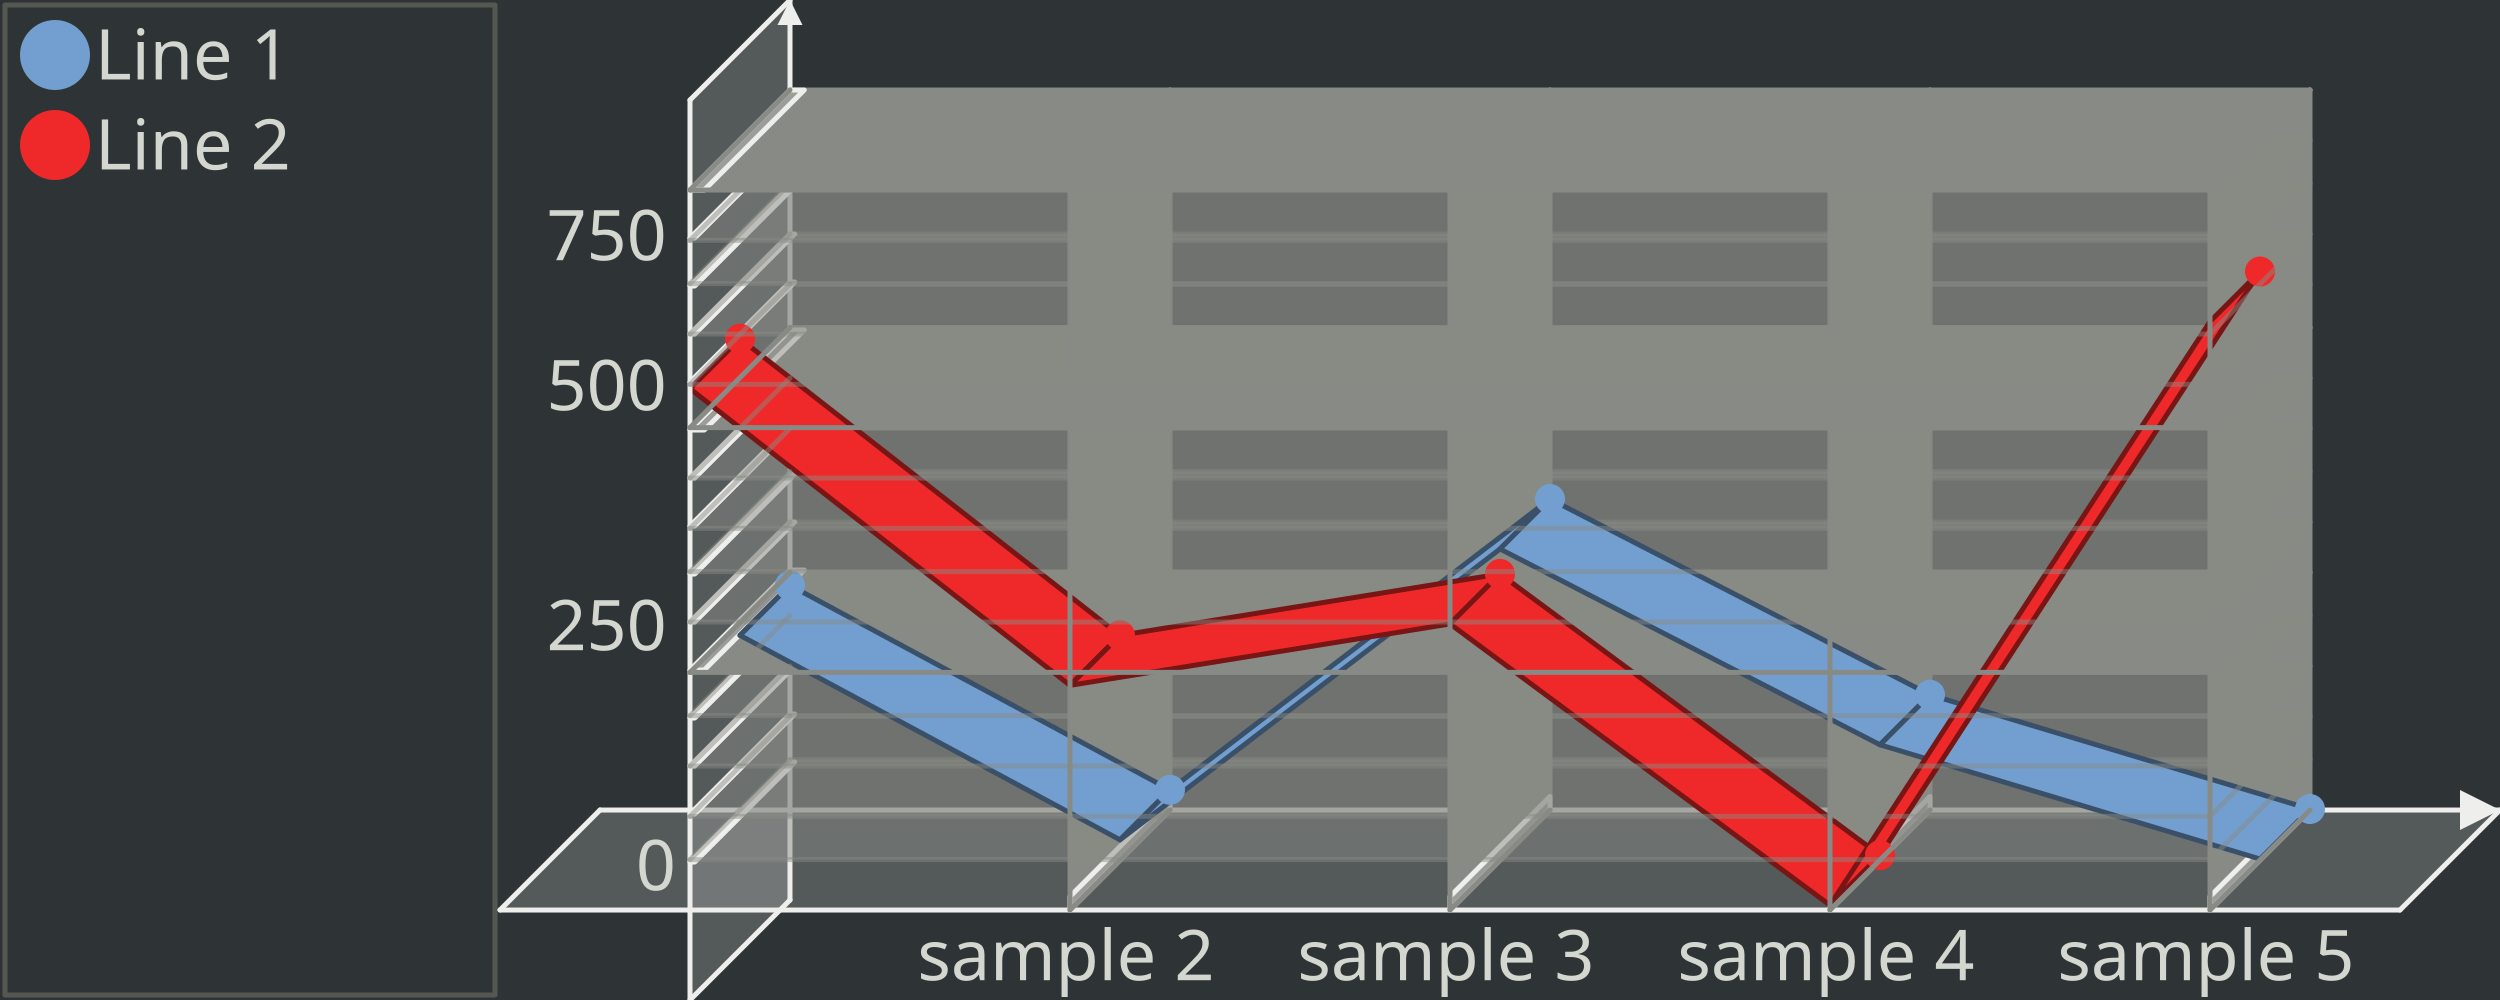
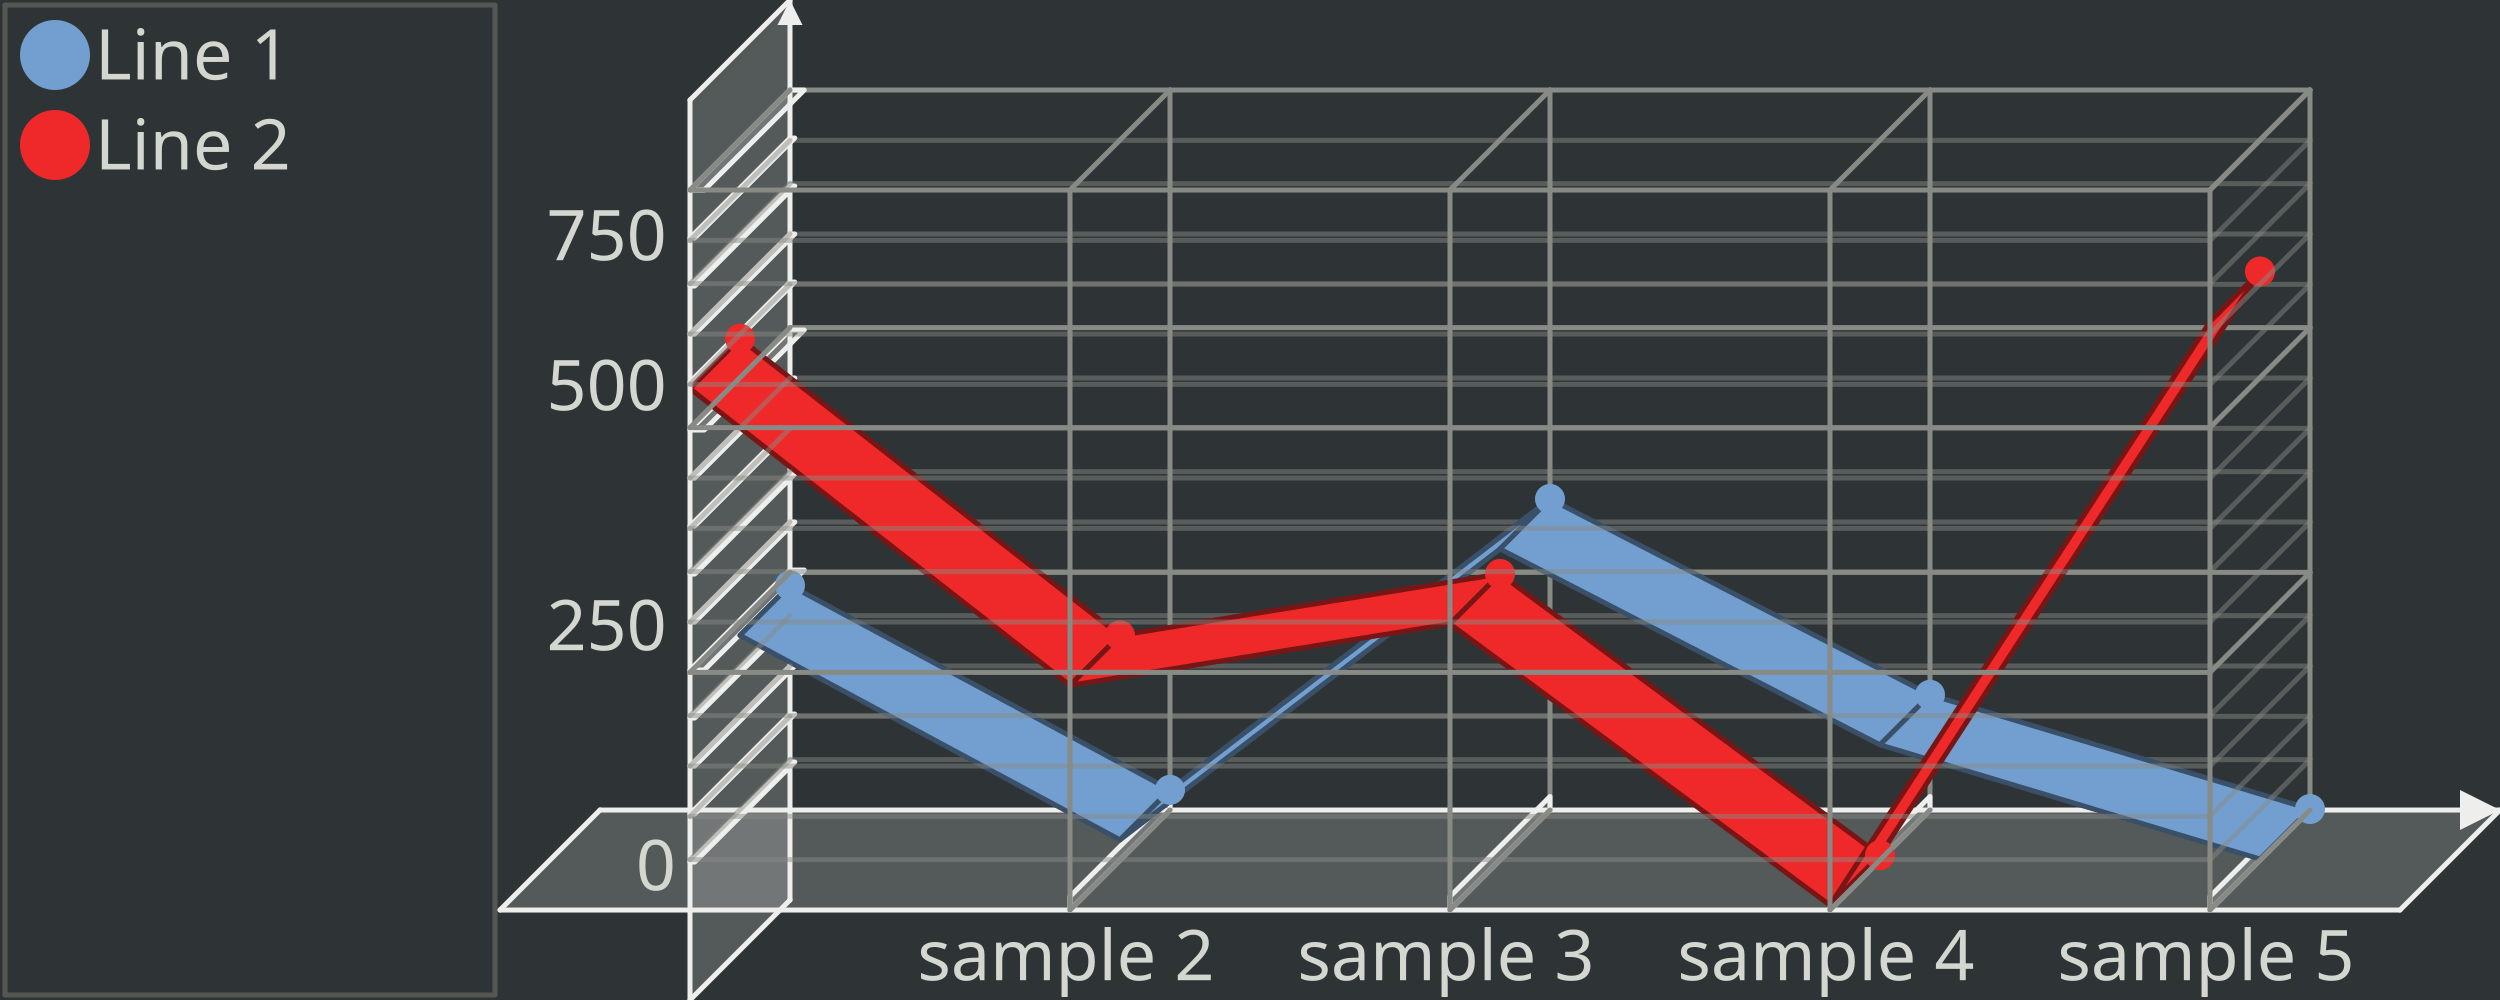
<svg xmlns="http://www.w3.org/2000/svg" width="500" height="200" version="1.0" id="ezcGraph">
  <defs />
  <g id="ezcGraphChart" color-rendering="optimizeQuality" shape-rendering="geometricPrecision" text-rendering="optimizeLegibility">
    <path d=" M 0,200 L 0,0 L 500,0 L 500,200 L 0,200 z " style="fill: #2e3436; fill-opacity: 1.00; stroke: none;" id="ezcGraphPolygon_1" />
    <path d=" M 1,199 L 1,1 L 99,1 L 99,199 L 1,199 z " style="fill: none; stroke: #555753; stroke-width: 1; stroke-opacity: 1.00; stroke-linecap: round; stroke-linejoin: round;" id="ezcGraphPolygon_2" />
    <path d=" M 2,198 L 2,2 L 98,2 L 98,198 L 2,198 z " style="fill: #000000; fill-opacity: 0.00; stroke: none;" id="ezcGraphPolygon_3" />
    <ellipse cx="11" cy="11" rx="7" ry="7" style="fill: #729fcf; fill-opacity: 1.00; stroke: none;" id="ezcGraphCircle_4" />
    <ellipse cx="11" cy="29" rx="7" ry="7" style="fill: #ef2929; fill-opacity: 1.00; stroke: none;" id="ezcGraphCircle_6" />
    <path d=" M 100,182 L 120,162 L 500,162 L 480,182 L 100,182 z " style="fill: #eeeeec; fill-opacity: 0.20; stroke: none;" id="ezcGraphPolygon_8" />
    <path d=" M 120,162 L 500,162" style="fill: none; stroke: #eeeeec; stroke-width: 1; stroke-opacity: 1.00; stroke-linecap: round; stroke-linejoin: round;" id="ezcGraphLine_9" />
    <path d=" M 492,166 L 500,162 L 492,158 L 492,166 z " style="fill: #eeeeec; fill-opacity: 1.00; stroke: none;" id="ezcGraphPolygon_10" />
    <path d=" M 138,200 L 158,180 L 158,0 L 138,20 L 138,200 z " style="fill: #eeeeec; fill-opacity: 0.20; stroke: none;" id="ezcGraphPolygon_11" />
    <path d=" M 158,180 L 158,0" style="fill: none; stroke: #eeeeec; stroke-width: 1; stroke-opacity: 1.00; stroke-linecap: round; stroke-linejoin: round;" id="ezcGraphLine_12" />
    <path d=" M 155.5,5 L 158,0 L 160.5,5 L 155.5,5 z " style="fill: #eeeeec; fill-opacity: 1.00; stroke: none;" id="ezcGraphPolygon_13" />
-     <path d=" M 234,18 L 214,38 L 214,182 L 234,162 L 234,18 z " style="fill: #888a85; fill-opacity: 1.00; stroke: none;" id="ezcGraphPolygon_14" />
+     <path d=" M 234,18 L 214,38 L 214,182 L 234,162 L 234,18 z " style="fill: #888a85; fill-opacity: 0.00; stroke: none;" id="ezcGraphPolygon_14" />
    <path d=" M 234,162 L 234,18" style="fill: none; stroke: #888a85; stroke-width: 1; stroke-opacity: 1.00; stroke-linecap: round; stroke-linejoin: round;" id="ezcGraphLine_15" />
    <path d=" M 214,179.3 L 234,159.3 L 234,162 L 214,182 L 214,179.3 z " style="fill: #eeeeec; fill-opacity: 0.20; stroke: none;" id="ezcGraphPolygon_16" />
    <path d=" M 214,179.3 L 234,159.3 L 234,162 L 214,182 L 214,179.3 z " style="fill: none; stroke: #eeeeec; stroke-width: 1; stroke-opacity: 1.00; stroke-linecap: round; stroke-linejoin: round;" id="ezcGraphPolygon_17" />
-     <path d=" M 310,18 L 290,38 L 290,182 L 310,162 L 310,18 z " style="fill: #888a85; fill-opacity: 1.00; stroke: none;" id="ezcGraphPolygon_19" />
+     <path d=" M 310,18 L 290,38 L 290,182 L 310,162 L 310,18 z " style="fill: #888a85; fill-opacity: 0.00; stroke: none;" id="ezcGraphPolygon_19" />
    <path d=" M 310,162 L 310,18" style="fill: none; stroke: #888a85; stroke-width: 1; stroke-opacity: 1.00; stroke-linecap: round; stroke-linejoin: round;" id="ezcGraphLine_20" />
    <path d=" M 290,179.3 L 310,159.3 L 310,162 L 290,182 L 290,179.3 z " style="fill: #eeeeec; fill-opacity: 0.20; stroke: none;" id="ezcGraphPolygon_21" />
    <path d=" M 290,179.3 L 310,159.3 L 310,162 L 290,182 L 290,179.3 z " style="fill: none; stroke: #eeeeec; stroke-width: 1; stroke-opacity: 1.00; stroke-linecap: round; stroke-linejoin: round;" id="ezcGraphPolygon_22" />
-     <path d=" M 386,18 L 366,38 L 366,182 L 386,162 L 386,18 z " style="fill: #888a85; fill-opacity: 1.00; stroke: none;" id="ezcGraphPolygon_24" />
+     <path d=" M 386,18 L 366,38 L 366,182 L 386,162 L 386,18 z " style="fill: #888a85; fill-opacity: 0.00; stroke: none;" id="ezcGraphPolygon_24" />
    <path d=" M 386,162 L 386,18" style="fill: none; stroke: #888a85; stroke-width: 1; stroke-opacity: 1.00; stroke-linecap: round; stroke-linejoin: round;" id="ezcGraphLine_25" />
    <path d=" M 366,179.3 L 386,159.3 L 386,162 L 366,182 L 366,179.3 z " style="fill: #eeeeec; fill-opacity: 0.20; stroke: none;" id="ezcGraphPolygon_26" />
    <path d=" M 366,179.3 L 386,159.3 L 386,162 L 366,182 L 366,179.3 z " style="fill: none; stroke: #eeeeec; stroke-width: 1; stroke-opacity: 1.00; stroke-linecap: round; stroke-linejoin: round;" id="ezcGraphPolygon_27" />
-     <path d=" M 462,18 L 442,38 L 442,182 L 462,162 L 462,18 z " style="fill: #888a85; fill-opacity: 1.00; stroke: none;" id="ezcGraphPolygon_29" />
+     <path d=" M 462,18 L 442,38 L 442,182 L 462,162 L 462,18 z " style="fill: #888a85; fill-opacity: 0.00; stroke: none;" id="ezcGraphPolygon_29" />
    <path d=" M 462,162 L 462,18" style="fill: none; stroke: #888a85; stroke-width: 1; stroke-opacity: 1.00; stroke-linecap: round; stroke-linejoin: round;" id="ezcGraphLine_30" />
    <path d=" M 442,179.3 L 462,159.3 L 462,162 L 442,182 L 442,179.3 z " style="fill: #eeeeec; fill-opacity: 0.20; stroke: none;" id="ezcGraphPolygon_31" />
    <path d=" M 442,179.3 L 462,159.3 L 462,162 L 442,182 L 442,179.3 z " style="fill: none; stroke: #eeeeec; stroke-width: 1; stroke-opacity: 1.00; stroke-linecap: round; stroke-linejoin: round;" id="ezcGraphPolygon_32" />
-     <path d=" M 158,151.92 L 138,171.92 L 442,171.92 L 462,151.92 L 158,151.92 z " style="fill: #888a85; fill-opacity: 0.47; stroke: none;" id="ezcGraphPolygon_35" />
+     <path d=" M 158,151.92 L 138,171.92 L 442,171.92 L 462,151.92 L 158,151.92 z " style="fill: #888a85; fill-opacity: 0.00; stroke: none;" id="ezcGraphPolygon_35" />
    <path d=" M 462,151.92 L 158,151.92" style="fill: none; stroke: #888a85; stroke-width: 1; stroke-opacity: 0.47; stroke-linecap: round; stroke-linejoin: round;" id="ezcGraphLine_36" />
    <path d=" M 138,172.4 L 158,152.4 L 158.95,152.4 L 138.95,172.4 L 138,172.4 z " style="fill: #eeeeec; fill-opacity: 0.20; stroke: none;" id="ezcGraphPolygon_37" />
    <path d=" M 138,172.4 L 158,152.4 L 158.95,152.4 L 138.95,172.4 L 138,172.4 z " style="fill: none; stroke: #eeeeec; stroke-width: 1; stroke-opacity: 1.00; stroke-linecap: round; stroke-linejoin: round;" id="ezcGraphPolygon_38" />
-     <path d=" M 158,143.28 L 138,163.28 L 442,163.28 L 462,143.28 L 158,143.28 z " style="fill: #888a85; fill-opacity: 0.47; stroke: none;" id="ezcGraphPolygon_39" />
+     <path d=" M 158,143.28 L 138,163.28 L 442,163.28 L 462,143.28 L 158,143.28 z " style="fill: #888a85; fill-opacity: 0.00; stroke: none;" id="ezcGraphPolygon_39" />
    <path d=" M 462,143.28 L 158,143.28" style="fill: none; stroke: #888a85; stroke-width: 1; stroke-opacity: 0.47; stroke-linecap: round; stroke-linejoin: round;" id="ezcGraphLine_40" />
    <path d=" M 138,162.8 L 158,142.8 L 158.95,142.8 L 138.95,162.8 L 138,162.8 z " style="fill: #eeeeec; fill-opacity: 0.20; stroke: none;" id="ezcGraphPolygon_41" />
    <path d=" M 138,162.8 L 158,142.8 L 158.95,142.8 L 138.95,162.8 L 138,162.8 z " style="fill: none; stroke: #eeeeec; stroke-width: 1; stroke-opacity: 1.00; stroke-linecap: round; stroke-linejoin: round;" id="ezcGraphPolygon_42" />
-     <path d=" M 158,133.2 L 138,153.2 L 442,153.2 L 462,133.2 L 158,133.2 z " style="fill: #888a85; fill-opacity: 0.47; stroke: none;" id="ezcGraphPolygon_43" />
+     <path d=" M 158,133.2 L 138,153.2 L 442,153.2 L 462,133.2 L 158,133.2 z " style="fill: #888a85; fill-opacity: 0.00; stroke: none;" id="ezcGraphPolygon_43" />
    <path d=" M 462,133.2 L 158,133.2" style="fill: none; stroke: #888a85; stroke-width: 1; stroke-opacity: 0.47; stroke-linecap: round; stroke-linejoin: round;" id="ezcGraphLine_44" />
    <path d=" M 138,153.2 L 158,133.2 L 158.95,133.2 L 138.95,153.2 L 138,153.2 z " style="fill: #eeeeec; fill-opacity: 0.20; stroke: none;" id="ezcGraphPolygon_45" />
    <path d=" M 138,153.2 L 158,133.2 L 158.95,133.2 L 138.95,153.2 L 138,153.2 z " style="fill: none; stroke: #eeeeec; stroke-width: 1; stroke-opacity: 1.00; stroke-linecap: round; stroke-linejoin: round;" id="ezcGraphPolygon_46" />
-     <path d=" M 158,123.12 L 138,143.12 L 442,143.12 L 462,123.12 L 158,123.12 z " style="fill: #888a85; fill-opacity: 0.47; stroke: none;" id="ezcGraphPolygon_47" />
+     <path d=" M 158,123.12 L 138,143.12 L 442,143.12 L 462,123.12 L 158,123.12 z " style="fill: #888a85; fill-opacity: 0.00; stroke: none;" id="ezcGraphPolygon_47" />
    <path d=" M 462,123.12 L 158,123.12" style="fill: none; stroke: #888a85; stroke-width: 1; stroke-opacity: 0.47; stroke-linecap: round; stroke-linejoin: round;" id="ezcGraphLine_48" />
    <path d=" M 138,143.6 L 158,123.6 L 158.95,123.6 L 138.95,143.6 L 138,143.6 z " style="fill: #eeeeec; fill-opacity: 0.20; stroke: none;" id="ezcGraphPolygon_49" />
    <path d=" M 138,143.6 L 158,123.6 L 158.95,123.6 L 138.95,143.6 L 138,143.6 z " style="fill: none; stroke: #eeeeec; stroke-width: 1; stroke-opacity: 1.00; stroke-linecap: round; stroke-linejoin: round;" id="ezcGraphPolygon_50" />
-     <path d=" M 158,114.48 L 138,134.48 L 442,134.48 L 462,114.48 L 158,114.48 z " style="fill: #888a85; fill-opacity: 1.00; stroke: none;" id="ezcGraphPolygon_51" />
+     <path d=" M 158,114.48 L 138,134.48 L 442,134.48 L 462,114.48 L 158,114.48 z " style="fill: #888a85; fill-opacity: 0.00; stroke: none;" id="ezcGraphPolygon_51" />
    <path d=" M 462,114.48 L 158,114.48" style="fill: none; stroke: #888a85; stroke-width: 1; stroke-opacity: 1.00; stroke-linecap: round; stroke-linejoin: round;" id="ezcGraphLine_52" />
    <path d=" M 138,134 L 158,114 L 160.85,114 L 140.85,134 L 138,134 z " style="fill: #eeeeec; fill-opacity: 0.20; stroke: none;" id="ezcGraphPolygon_53" />
    <path d=" M 138,134 L 158,114 L 160.85,114 L 140.85,134 L 138,134 z " style="fill: none; stroke: #eeeeec; stroke-width: 1; stroke-opacity: 1.00; stroke-linecap: round; stroke-linejoin: round;" id="ezcGraphPolygon_54" />
-     <path d=" M 158,104.4 L 138,124.4 L 442,124.4 L 462,104.4 L 158,104.4 z " style="fill: #888a85; fill-opacity: 0.47; stroke: none;" id="ezcGraphPolygon_56" />
+     <path d=" M 158,104.4 L 138,124.4 L 442,124.4 L 462,104.4 L 158,104.4 z " style="fill: #888a85; fill-opacity: 0.00; stroke: none;" id="ezcGraphPolygon_56" />
    <path d=" M 462,104.4 L 158,104.4" style="fill: none; stroke: #888a85; stroke-width: 1; stroke-opacity: 0.47; stroke-linecap: round; stroke-linejoin: round;" id="ezcGraphLine_57" />
    <path d=" M 138,124.4 L 158,104.4 L 158.95,104.4 L 138.95,124.4 L 138,124.4 z " style="fill: #eeeeec; fill-opacity: 0.20; stroke: none;" id="ezcGraphPolygon_58" />
    <path d=" M 138,124.4 L 158,104.4 L 158.95,104.4 L 138.95,124.4 L 138,124.4 z " style="fill: none; stroke: #eeeeec; stroke-width: 1; stroke-opacity: 1.00; stroke-linecap: round; stroke-linejoin: round;" id="ezcGraphPolygon_59" />
-     <path d=" M 158,94.32 L 138,114.32 L 442,114.32 L 462,94.32 L 158,94.32 z " style="fill: #888a85; fill-opacity: 0.47; stroke: none;" id="ezcGraphPolygon_60" />
+     <path d=" M 158,94.32 L 138,114.32 L 442,114.32 L 462,94.32 L 158,94.32 z " style="fill: #888a85; fill-opacity: 0.00; stroke: none;" id="ezcGraphPolygon_60" />
    <path d=" M 462,94.32 L 158,94.32" style="fill: none; stroke: #888a85; stroke-width: 1; stroke-opacity: 0.47; stroke-linecap: round; stroke-linejoin: round;" id="ezcGraphLine_61" />
    <path d=" M 138,114.8 L 158,94.8 L 158.95,94.8 L 138.95,114.8 L 138,114.8 z " style="fill: #eeeeec; fill-opacity: 0.20; stroke: none;" id="ezcGraphPolygon_62" />
    <path d=" M 138,114.8 L 158,94.8 L 158.95,94.8 L 138.95,114.8 L 138,114.8 z " style="fill: none; stroke: #eeeeec; stroke-width: 1; stroke-opacity: 1.00; stroke-linecap: round; stroke-linejoin: round;" id="ezcGraphPolygon_63" />
-     <path d=" M 158,85.68 L 138,105.68 L 442,105.68 L 462,85.68 L 158,85.68 z " style="fill: #888a85; fill-opacity: 0.47; stroke: none;" id="ezcGraphPolygon_64" />
+     <path d=" M 158,85.68 L 138,105.68 L 442,105.68 L 462,85.68 L 158,85.68 z " style="fill: #888a85; fill-opacity: 0.00; stroke: none;" id="ezcGraphPolygon_64" />
    <path d=" M 462,85.68 L 158,85.68" style="fill: none; stroke: #888a85; stroke-width: 1; stroke-opacity: 0.47; stroke-linecap: round; stroke-linejoin: round;" id="ezcGraphLine_65" />
    <path d=" M 138,105.2 L 158,85.2 L 158.95,85.2 L 138.95,105.2 L 138,105.2 z " style="fill: #eeeeec; fill-opacity: 0.20; stroke: none;" id="ezcGraphPolygon_66" />
    <path d=" M 138,105.2 L 158,85.2 L 158.95,85.2 L 138.95,105.2 L 138,105.2 z " style="fill: none; stroke: #eeeeec; stroke-width: 1; stroke-opacity: 1.00; stroke-linecap: round; stroke-linejoin: round;" id="ezcGraphPolygon_67" />
-     <path d=" M 158,75.6 L 138,95.6 L 442,95.6 L 462,75.6 L 158,75.6 z " style="fill: #888a85; fill-opacity: 0.47; stroke: none;" id="ezcGraphPolygon_68" />
+     <path d=" M 158,75.6 L 138,95.6 L 442,95.6 L 462,75.6 L 158,75.6 z " style="fill: #888a85; fill-opacity: 0.00; stroke: none;" id="ezcGraphPolygon_68" />
    <path d=" M 462,75.6 L 158,75.6" style="fill: none; stroke: #888a85; stroke-width: 1; stroke-opacity: 0.47; stroke-linecap: round; stroke-linejoin: round;" id="ezcGraphLine_69" />
    <path d=" M 138,95.6 L 158,75.6 L 158.95,75.6 L 138.95,95.6 L 138,95.6 z " style="fill: #eeeeec; fill-opacity: 0.20; stroke: none;" id="ezcGraphPolygon_70" />
    <path d=" M 138,95.6 L 158,75.6 L 158.95,75.6 L 138.95,95.6 L 138,95.6 z " style="fill: none; stroke: #eeeeec; stroke-width: 1; stroke-opacity: 1.00; stroke-linecap: round; stroke-linejoin: round;" id="ezcGraphPolygon_71" />
-     <path d=" M 158,65.52 L 138,85.52 L 442,85.52 L 462,65.52 L 158,65.52 z " style="fill: #888a85; fill-opacity: 1.00; stroke: none;" id="ezcGraphPolygon_72" />
+     <path d=" M 158,65.52 L 138,85.52 L 442,85.52 L 462,65.52 L 158,65.52 z " style="fill: #888a85; fill-opacity: 0.00; stroke: none;" id="ezcGraphPolygon_72" />
    <path d=" M 462,65.52 L 158,65.52" style="fill: none; stroke: #888a85; stroke-width: 1; stroke-opacity: 1.00; stroke-linecap: round; stroke-linejoin: round;" id="ezcGraphLine_73" />
    <path d=" M 138,86 L 158,66 L 160.85,66 L 140.85,86 L 138,86 z " style="fill: #eeeeec; fill-opacity: 0.20; stroke: none;" id="ezcGraphPolygon_74" />
    <path d=" M 138,86 L 158,66 L 160.85,66 L 140.85,86 L 138,86 z " style="fill: none; stroke: #eeeeec; stroke-width: 1; stroke-opacity: 1.00; stroke-linecap: round; stroke-linejoin: round;" id="ezcGraphPolygon_75" />
-     <path d=" M 158,56.88 L 138,76.88 L 442,76.88 L 462,56.88 L 158,56.88 z " style="fill: #888a85; fill-opacity: 0.47; stroke: none;" id="ezcGraphPolygon_77" />
+     <path d=" M 158,56.88 L 138,76.88 L 442,76.88 L 462,56.88 L 158,56.88 z " style="fill: #888a85; fill-opacity: 0.00; stroke: none;" id="ezcGraphPolygon_77" />
    <path d=" M 462,56.88 L 158,56.88" style="fill: none; stroke: #888a85; stroke-width: 1; stroke-opacity: 0.47; stroke-linecap: round; stroke-linejoin: round;" id="ezcGraphLine_78" />
    <path d=" M 138,76.4 L 158,56.4 L 158.95,56.4 L 138.95,76.4 L 138,76.4 z " style="fill: #eeeeec; fill-opacity: 0.20; stroke: none;" id="ezcGraphPolygon_79" />
    <path d=" M 138,76.4 L 158,56.4 L 158.95,56.4 L 138.95,76.4 L 138,76.4 z " style="fill: none; stroke: #eeeeec; stroke-width: 1; stroke-opacity: 1.00; stroke-linecap: round; stroke-linejoin: round;" id="ezcGraphPolygon_80" />
-     <path d=" M 158,46.8 L 138,66.8 L 442,66.8 L 462,46.8 L 158,46.8 z " style="fill: #888a85; fill-opacity: 0.47; stroke: none;" id="ezcGraphPolygon_81" />
+     <path d=" M 158,46.8 L 138,66.8 L 442,66.8 L 462,46.8 L 158,46.8 z " style="fill: #888a85; fill-opacity: 0.00; stroke: none;" id="ezcGraphPolygon_81" />
    <path d=" M 462,46.8 L 158,46.8" style="fill: none; stroke: #888a85; stroke-width: 1; stroke-opacity: 0.47; stroke-linecap: round; stroke-linejoin: round;" id="ezcGraphLine_82" />
    <path d=" M 138,66.8 L 158,46.8 L 158.95,46.8 L 138.95,66.8 L 138,66.8 z " style="fill: #eeeeec; fill-opacity: 0.20; stroke: none;" id="ezcGraphPolygon_83" />
    <path d=" M 138,66.8 L 158,46.8 L 158.95,46.8 L 138.95,66.8 L 138,66.8 z " style="fill: none; stroke: #eeeeec; stroke-width: 1; stroke-opacity: 1.00; stroke-linecap: round; stroke-linejoin: round;" id="ezcGraphPolygon_84" />
-     <path d=" M 158,36.72 L 138,56.72 L 442,56.72 L 462,36.72 L 158,36.72 z " style="fill: #888a85; fill-opacity: 0.47; stroke: none;" id="ezcGraphPolygon_85" />
+     <path d=" M 158,36.72 L 138,56.72 L 442,56.72 L 462,36.72 L 158,36.72 z " style="fill: #888a85; fill-opacity: 0.00; stroke: none;" id="ezcGraphPolygon_85" />
    <path d=" M 462,36.72 L 158,36.72" style="fill: none; stroke: #888a85; stroke-width: 1; stroke-opacity: 0.47; stroke-linecap: round; stroke-linejoin: round;" id="ezcGraphLine_86" />
    <path d=" M 138,57.2 L 158,37.2 L 158.95,37.2 L 138.95,57.2 L 138,57.2 z " style="fill: #eeeeec; fill-opacity: 0.20; stroke: none;" id="ezcGraphPolygon_87" />
    <path d=" M 138,57.2 L 158,37.2 L 158.95,37.2 L 138.95,57.2 L 138,57.2 z " style="fill: none; stroke: #eeeeec; stroke-width: 1; stroke-opacity: 1.00; stroke-linecap: round; stroke-linejoin: round;" id="ezcGraphPolygon_88" />
-     <path d=" M 158,28.08 L 138,48.08 L 442,48.08 L 462,28.08 L 158,28.08 z " style="fill: #888a85; fill-opacity: 0.47; stroke: none;" id="ezcGraphPolygon_89" />
+     <path d=" M 158,28.08 L 138,48.08 L 442,48.08 L 462,28.08 L 158,28.08 z " style="fill: #888a85; fill-opacity: 0.00; stroke: none;" id="ezcGraphPolygon_89" />
    <path d=" M 462,28.08 L 158,28.08" style="fill: none; stroke: #888a85; stroke-width: 1; stroke-opacity: 0.47; stroke-linecap: round; stroke-linejoin: round;" id="ezcGraphLine_90" />
    <path d=" M 138,47.6 L 158,27.6 L 158.95,27.6 L 138.95,47.6 L 138,47.6 z " style="fill: #eeeeec; fill-opacity: 0.20; stroke: none;" id="ezcGraphPolygon_91" />
    <path d=" M 138,47.6 L 158,27.6 L 158.95,27.6 L 138.95,47.6 L 138,47.6 z " style="fill: none; stroke: #eeeeec; stroke-width: 1; stroke-opacity: 1.00; stroke-linecap: round; stroke-linejoin: round;" id="ezcGraphPolygon_92" />
-     <path d=" M 158,18 L 138,38 L 442,38 L 462,18 L 158,18 z " style="fill: #888a85; fill-opacity: 1.00; stroke: none;" id="ezcGraphPolygon_93" />
+     <path d=" M 158,18 L 138,38 L 442,38 L 462,18 L 158,18 z " style="fill: #888a85; fill-opacity: 0.00; stroke: none;" id="ezcGraphPolygon_93" />
    <path d=" M 462,18 L 158,18" style="fill: none; stroke: #888a85; stroke-width: 1; stroke-opacity: 1.00; stroke-linecap: round; stroke-linejoin: round;" id="ezcGraphLine_94" />
    <path d=" M 138,38 L 158,18 L 160.85,18 L 140.85,38 L 138,38 z " style="fill: #eeeeec; fill-opacity: 0.20; stroke: none;" id="ezcGraphPolygon_95" />
    <path d=" M 138,38 L 158,18 L 160.85,18 L 140.85,38 L 138,38 z " style="fill: none; stroke: #eeeeec; stroke-width: 1; stroke-opacity: 1.00; stroke-linecap: round; stroke-linejoin: round;" id="ezcGraphPolygon_96" />
    <path d=" M 158,117.072 L 148,127.072 L 148,127.072 L 158,117.072 L 158,117.072 z " style="fill: #729fcf; fill-opacity: 1.00; stroke: none;" id="ezcGraphPolygon_98" />
    <path d=" M 158,117.072 L 148,127.072 L 148,127.072 L 158,117.072 L 158,117.072 z " style="fill: none; stroke: #395068; stroke-width: 1; stroke-opacity: 1.00; stroke-linecap: round; stroke-linejoin: round;" id="ezcGraphPolygon_99" />
    <path d=" M 158,117.072 L 148,127.072 L 224,167.968 L 234,157.968 L 158,117.072 z " style="fill: #729fcf; fill-opacity: 1.00; stroke: none;" id="ezcGraphPolygon_100" />
    <path d=" M 158,117.072 L 148,127.072 L 224,167.968 L 234,157.968 L 158,117.072 z " style="fill: none; stroke: #395068; stroke-width: 1; stroke-opacity: 1.00; stroke-linecap: round; stroke-linejoin: round;" id="ezcGraphPolygon_101" />
    <path d=" M 234,157.968 L 224,167.968 L 300,109.792 L 310,99.792 L 234,157.968 z " style="fill: #729fcf; fill-opacity: 1.00; stroke: none;" id="ezcGraphPolygon_102" />
    <path d=" M 234,157.968 L 224,167.968 L 300,109.792 L 310,99.792 L 234,157.968 z " style="fill: none; stroke: #395068; stroke-width: 1; stroke-opacity: 1.00; stroke-linecap: round; stroke-linejoin: round;" id="ezcGraphPolygon_103" />
    <path d=" M 310,99.792 L 300,109.792 L 376,148.96 L 386,138.96 L 310,99.792 z " style="fill: #729fcf; fill-opacity: 1.00; stroke: none;" id="ezcGraphPolygon_104" />
    <path d=" M 310,99.792 L 300,109.792 L 376,148.96 L 386,138.96 L 310,99.792 z " style="fill: none; stroke: #395068; stroke-width: 1; stroke-opacity: 1.00; stroke-linecap: round; stroke-linejoin: round;" id="ezcGraphPolygon_105" />
    <path d=" M 386,138.96 L 376,148.96 L 452,171.808 L 462,161.808 L 386,138.96 z " style="fill: #729fcf; fill-opacity: 1.00; stroke: none;" id="ezcGraphPolygon_106" />
    <path d=" M 386,138.96 L 376,148.96 L 452,171.808 L 462,161.808 L 386,138.96 z " style="fill: none; stroke: #395068; stroke-width: 1; stroke-opacity: 1.00; stroke-linecap: round; stroke-linejoin: round;" id="ezcGraphPolygon_107" />
    <path d=" M 148,67.744 L 138,77.744 L 138,77.744 L 148,67.744 L 148,67.744 z " style="fill: #ef2929; fill-opacity: 1.00; stroke: none;" id="ezcGraphPolygon_108" />
    <path d=" M 148,67.744 L 138,77.744 L 138,77.744 L 148,67.744 L 148,67.744 z " style="fill: none; stroke: #781515; stroke-width: 1; stroke-opacity: 1.00; stroke-linecap: round; stroke-linejoin: round;" id="ezcGraphPolygon_109" />
    <path d=" M 148,67.744 L 138,77.744 L 214,137.072 L 224,127.072 L 148,67.744 z " style="fill: #ef2929; fill-opacity: 1.00; stroke: none;" id="ezcGraphPolygon_110" />
    <path d=" M 148,67.744 L 138,77.744 L 214,137.072 L 224,127.072 L 148,67.744 z " style="fill: none; stroke: #781515; stroke-width: 1; stroke-opacity: 1.00; stroke-linecap: round; stroke-linejoin: round;" id="ezcGraphPolygon_111" />
    <path d=" M 224,127.072 L 214,137.072 L 290,124.784 L 300,114.784 L 224,127.072 z " style="fill: #ef2929; fill-opacity: 1.00; stroke: none;" id="ezcGraphPolygon_112" />
    <path d=" M 224,127.072 L 214,137.072 L 290,124.784 L 300,114.784 L 224,127.072 z " style="fill: none; stroke: #781515; stroke-width: 1; stroke-opacity: 1.00; stroke-linecap: round; stroke-linejoin: round;" id="ezcGraphPolygon_113" />
    <path d=" M 300,114.784 L 290,124.784 L 366,181.04 L 376,171.04 L 300,114.784 z " style="fill: #ef2929; fill-opacity: 1.00; stroke: none;" id="ezcGraphPolygon_114" />
    <path d=" M 300,114.784 L 290,124.784 L 366,181.04 L 376,171.04 L 300,114.784 z " style="fill: none; stroke: #781515; stroke-width: 1; stroke-opacity: 1.00; stroke-linecap: round; stroke-linejoin: round;" id="ezcGraphPolygon_115" />
    <path d=" M 376,171.04 L 366,181.04 L 442,64.304 L 452,54.304 L 376,171.04 z " style="fill: #ef2929; fill-opacity: 1.00; stroke: none;" id="ezcGraphPolygon_116" />
    <path d=" M 376,171.04 L 366,181.04 L 442,64.304 L 452,54.304 L 376,171.04 z " style="fill: none; stroke: #781515; stroke-width: 1; stroke-opacity: 1.00; stroke-linecap: round; stroke-linejoin: round;" id="ezcGraphPolygon_117" />
    <ellipse cx="158" cy="117.072" rx="3" ry="3" style="fill: #729fcf; fill-opacity: 1.00; stroke: none;" id="ezcGraphCircle_118" />
    <ellipse cx="234" cy="157.968" rx="3" ry="3" style="fill: #729fcf; fill-opacity: 1.00; stroke: none;" id="ezcGraphCircle_119" />
    <ellipse cx="310" cy="99.792" rx="3" ry="3" style="fill: #729fcf; fill-opacity: 1.00; stroke: none;" id="ezcGraphCircle_120" />
    <ellipse cx="386" cy="138.96" rx="3" ry="3" style="fill: #729fcf; fill-opacity: 1.00; stroke: none;" id="ezcGraphCircle_121" />
    <ellipse cx="462" cy="161.808" rx="3" ry="3" style="fill: #729fcf; fill-opacity: 1.00; stroke: none;" id="ezcGraphCircle_122" />
    <ellipse cx="148" cy="67.744" rx="3" ry="3" style="fill: #ef2929; fill-opacity: 1.00; stroke: none;" id="ezcGraphCircle_123" />
    <ellipse cx="224" cy="127.072" rx="3" ry="3" style="fill: #ef2929; fill-opacity: 1.00; stroke: none;" id="ezcGraphCircle_124" />
    <ellipse cx="300" cy="114.784" rx="3" ry="3" style="fill: #ef2929; fill-opacity: 1.00; stroke: none;" id="ezcGraphCircle_125" />
    <ellipse cx="376" cy="171.04" rx="3" ry="3" style="fill: #ef2929; fill-opacity: 1.00; stroke: none;" id="ezcGraphCircle_126" />
    <ellipse cx="452" cy="54.304" rx="3" ry="3" style="fill: #ef2929; fill-opacity: 1.00; stroke: none;" id="ezcGraphCircle_127" />
    <path d=" M 500,162 L 480,182" style="fill: none; stroke: #eeeeec; stroke-width: 1; stroke-opacity: 1.00; stroke-linecap: round; stroke-linejoin: round;" id="ezcGraphLine_128" />
    <path d=" M 480,182 L 100,182" style="fill: none; stroke: #eeeeec; stroke-width: 1; stroke-opacity: 1.00; stroke-linecap: round; stroke-linejoin: round;" id="ezcGraphLine_129" />
    <path d=" M 100,182 L 120,162" style="fill: none; stroke: #eeeeec; stroke-width: 1; stroke-opacity: 1.00; stroke-linecap: round; stroke-linejoin: round;" id="ezcGraphLine_130" />
    <path d=" M 158,0 L 138,20" style="fill: none; stroke: #eeeeec; stroke-width: 1; stroke-opacity: 1.00; stroke-linecap: round; stroke-linejoin: round;" id="ezcGraphLine_131" />
    <path d=" M 138,20 L 138,200" style="fill: none; stroke: #eeeeec; stroke-width: 1; stroke-opacity: 1.00; stroke-linecap: round; stroke-linejoin: round;" id="ezcGraphLine_132" />
    <path d=" M 138,200 L 158,180" style="fill: none; stroke: #eeeeec; stroke-width: 1; stroke-opacity: 1.00; stroke-linecap: round; stroke-linejoin: round;" id="ezcGraphLine_133" />
    <path d=" M 214,38 L 214,182" style="fill: none; stroke: #888a85; stroke-width: 1; stroke-opacity: 1.00; stroke-linecap: round; stroke-linejoin: round;" id="ezcGraphLine_134" />
    <path d=" M 214,182 L 234,162" style="fill: none; stroke: #888a85; stroke-width: 1; stroke-opacity: 1.00; stroke-linecap: round; stroke-linejoin: round;" id="ezcGraphLine_135" />
    <path d=" M 234,18 L 214,38" style="fill: none; stroke: #888a85; stroke-width: 1; stroke-opacity: 1.00; stroke-linecap: round; stroke-linejoin: round;" id="ezcGraphLine_136" />
    <path d=" M 290,38 L 290,182" style="fill: none; stroke: #888a85; stroke-width: 1; stroke-opacity: 1.00; stroke-linecap: round; stroke-linejoin: round;" id="ezcGraphLine_137" />
    <path d=" M 290,182 L 310,162" style="fill: none; stroke: #888a85; stroke-width: 1; stroke-opacity: 1.00; stroke-linecap: round; stroke-linejoin: round;" id="ezcGraphLine_138" />
    <path d=" M 310,18 L 290,38" style="fill: none; stroke: #888a85; stroke-width: 1; stroke-opacity: 1.00; stroke-linecap: round; stroke-linejoin: round;" id="ezcGraphLine_139" />
    <path d=" M 366,38 L 366,182" style="fill: none; stroke: #888a85; stroke-width: 1; stroke-opacity: 1.00; stroke-linecap: round; stroke-linejoin: round;" id="ezcGraphLine_140" />
    <path d=" M 366,182 L 386,162" style="fill: none; stroke: #888a85; stroke-width: 1; stroke-opacity: 1.00; stroke-linecap: round; stroke-linejoin: round;" id="ezcGraphLine_141" />
    <path d=" M 386,18 L 366,38" style="fill: none; stroke: #888a85; stroke-width: 1; stroke-opacity: 1.00; stroke-linecap: round; stroke-linejoin: round;" id="ezcGraphLine_142" />
    <path d=" M 442,38 L 442,182" style="fill: none; stroke: #888a85; stroke-width: 1; stroke-opacity: 1.00; stroke-linecap: round; stroke-linejoin: round;" id="ezcGraphLine_143" />
    <path d=" M 442,182 L 462,162" style="fill: none; stroke: #888a85; stroke-width: 1; stroke-opacity: 1.00; stroke-linecap: round; stroke-linejoin: round;" id="ezcGraphLine_144" />
    <path d=" M 462,18 L 442,38" style="fill: none; stroke: #888a85; stroke-width: 1; stroke-opacity: 1.00; stroke-linecap: round; stroke-linejoin: round;" id="ezcGraphLine_145" />
    <path d=" M 138,171.92 L 442,171.92" style="fill: none; stroke: #888a85; stroke-width: 1; stroke-opacity: 0.47; stroke-linecap: round; stroke-linejoin: round;" id="ezcGraphLine_146" />
    <path d=" M 442,171.92 L 462,151.92" style="fill: none; stroke: #888a85; stroke-width: 1; stroke-opacity: 0.47; stroke-linecap: round; stroke-linejoin: round;" id="ezcGraphLine_147" />
    <path d=" M 158,151.92 L 138,171.92" style="fill: none; stroke: #888a85; stroke-width: 1; stroke-opacity: 0.47; stroke-linecap: round; stroke-linejoin: round;" id="ezcGraphLine_148" />
    <path d=" M 138,163.28 L 442,163.28" style="fill: none; stroke: #888a85; stroke-width: 1; stroke-opacity: 0.47; stroke-linecap: round; stroke-linejoin: round;" id="ezcGraphLine_149" />
    <path d=" M 442,163.28 L 462,143.28" style="fill: none; stroke: #888a85; stroke-width: 1; stroke-opacity: 0.47; stroke-linecap: round; stroke-linejoin: round;" id="ezcGraphLine_150" />
    <path d=" M 158,143.28 L 138,163.28" style="fill: none; stroke: #888a85; stroke-width: 1; stroke-opacity: 0.47; stroke-linecap: round; stroke-linejoin: round;" id="ezcGraphLine_151" />
    <path d=" M 138,153.2 L 442,153.2" style="fill: none; stroke: #888a85; stroke-width: 1; stroke-opacity: 0.47; stroke-linecap: round; stroke-linejoin: round;" id="ezcGraphLine_152" />
    <path d=" M 442,153.2 L 462,133.2" style="fill: none; stroke: #888a85; stroke-width: 1; stroke-opacity: 0.47; stroke-linecap: round; stroke-linejoin: round;" id="ezcGraphLine_153" />
    <path d=" M 158,133.2 L 138,153.2" style="fill: none; stroke: #888a85; stroke-width: 1; stroke-opacity: 0.47; stroke-linecap: round; stroke-linejoin: round;" id="ezcGraphLine_154" />
    <path d=" M 138,143.12 L 442,143.12" style="fill: none; stroke: #888a85; stroke-width: 1; stroke-opacity: 0.47; stroke-linecap: round; stroke-linejoin: round;" id="ezcGraphLine_155" />
    <path d=" M 442,143.12 L 462,123.12" style="fill: none; stroke: #888a85; stroke-width: 1; stroke-opacity: 0.47; stroke-linecap: round; stroke-linejoin: round;" id="ezcGraphLine_156" />
    <path d=" M 158,123.12 L 138,143.12" style="fill: none; stroke: #888a85; stroke-width: 1; stroke-opacity: 0.47; stroke-linecap: round; stroke-linejoin: round;" id="ezcGraphLine_157" />
    <path d=" M 138,134.48 L 442,134.48" style="fill: none; stroke: #888a85; stroke-width: 1; stroke-opacity: 1.00; stroke-linecap: round; stroke-linejoin: round;" id="ezcGraphLine_158" />
    <path d=" M 442,134.48 L 462,114.48" style="fill: none; stroke: #888a85; stroke-width: 1; stroke-opacity: 1.00; stroke-linecap: round; stroke-linejoin: round;" id="ezcGraphLine_159" />
    <path d=" M 158,114.48 L 138,134.48" style="fill: none; stroke: #888a85; stroke-width: 1; stroke-opacity: 1.00; stroke-linecap: round; stroke-linejoin: round;" id="ezcGraphLine_160" />
    <path d=" M 138,124.4 L 442,124.4" style="fill: none; stroke: #888a85; stroke-width: 1; stroke-opacity: 0.47; stroke-linecap: round; stroke-linejoin: round;" id="ezcGraphLine_161" />
    <path d=" M 442,124.4 L 462,104.4" style="fill: none; stroke: #888a85; stroke-width: 1; stroke-opacity: 0.47; stroke-linecap: round; stroke-linejoin: round;" id="ezcGraphLine_162" />
    <path d=" M 158,104.4 L 138,124.4" style="fill: none; stroke: #888a85; stroke-width: 1; stroke-opacity: 0.47; stroke-linecap: round; stroke-linejoin: round;" id="ezcGraphLine_163" />
    <path d=" M 138,114.32 L 442,114.32" style="fill: none; stroke: #888a85; stroke-width: 1; stroke-opacity: 0.47; stroke-linecap: round; stroke-linejoin: round;" id="ezcGraphLine_164" />
    <path d=" M 442,114.32 L 462,94.32" style="fill: none; stroke: #888a85; stroke-width: 1; stroke-opacity: 0.47; stroke-linecap: round; stroke-linejoin: round;" id="ezcGraphLine_165" />
    <path d=" M 158,94.32 L 138,114.32" style="fill: none; stroke: #888a85; stroke-width: 1; stroke-opacity: 0.47; stroke-linecap: round; stroke-linejoin: round;" id="ezcGraphLine_166" />
    <path d=" M 138,105.68 L 442,105.68" style="fill: none; stroke: #888a85; stroke-width: 1; stroke-opacity: 0.47; stroke-linecap: round; stroke-linejoin: round;" id="ezcGraphLine_167" />
    <path d=" M 442,105.68 L 462,85.68" style="fill: none; stroke: #888a85; stroke-width: 1; stroke-opacity: 0.47; stroke-linecap: round; stroke-linejoin: round;" id="ezcGraphLine_168" />
    <path d=" M 158,85.68 L 138,105.68" style="fill: none; stroke: #888a85; stroke-width: 1; stroke-opacity: 0.47; stroke-linecap: round; stroke-linejoin: round;" id="ezcGraphLine_169" />
    <path d=" M 138,95.6 L 442,95.6" style="fill: none; stroke: #888a85; stroke-width: 1; stroke-opacity: 0.47; stroke-linecap: round; stroke-linejoin: round;" id="ezcGraphLine_170" />
    <path d=" M 442,95.6 L 462,75.6" style="fill: none; stroke: #888a85; stroke-width: 1; stroke-opacity: 0.47; stroke-linecap: round; stroke-linejoin: round;" id="ezcGraphLine_171" />
    <path d=" M 158,75.6 L 138,95.6" style="fill: none; stroke: #888a85; stroke-width: 1; stroke-opacity: 0.47; stroke-linecap: round; stroke-linejoin: round;" id="ezcGraphLine_172" />
    <path d=" M 138,85.52 L 442,85.52" style="fill: none; stroke: #888a85; stroke-width: 1; stroke-opacity: 1.00; stroke-linecap: round; stroke-linejoin: round;" id="ezcGraphLine_173" />
    <path d=" M 442,85.52 L 462,65.52" style="fill: none; stroke: #888a85; stroke-width: 1; stroke-opacity: 1.00; stroke-linecap: round; stroke-linejoin: round;" id="ezcGraphLine_174" />
    <path d=" M 158,65.52 L 138,85.52" style="fill: none; stroke: #888a85; stroke-width: 1; stroke-opacity: 1.00; stroke-linecap: round; stroke-linejoin: round;" id="ezcGraphLine_175" />
    <path d=" M 138,76.88 L 442,76.88" style="fill: none; stroke: #888a85; stroke-width: 1; stroke-opacity: 0.47; stroke-linecap: round; stroke-linejoin: round;" id="ezcGraphLine_176" />
    <path d=" M 442,76.88 L 462,56.88" style="fill: none; stroke: #888a85; stroke-width: 1; stroke-opacity: 0.47; stroke-linecap: round; stroke-linejoin: round;" id="ezcGraphLine_177" />
    <path d=" M 158,56.88 L 138,76.88" style="fill: none; stroke: #888a85; stroke-width: 1; stroke-opacity: 0.47; stroke-linecap: round; stroke-linejoin: round;" id="ezcGraphLine_178" />
    <path d=" M 138,66.8 L 442,66.8" style="fill: none; stroke: #888a85; stroke-width: 1; stroke-opacity: 0.47; stroke-linecap: round; stroke-linejoin: round;" id="ezcGraphLine_179" />
    <path d=" M 442,66.8 L 462,46.8" style="fill: none; stroke: #888a85; stroke-width: 1; stroke-opacity: 0.47; stroke-linecap: round; stroke-linejoin: round;" id="ezcGraphLine_180" />
    <path d=" M 158,46.8 L 138,66.8" style="fill: none; stroke: #888a85; stroke-width: 1; stroke-opacity: 0.47; stroke-linecap: round; stroke-linejoin: round;" id="ezcGraphLine_181" />
    <path d=" M 138,56.72 L 442,56.72" style="fill: none; stroke: #888a85; stroke-width: 1; stroke-opacity: 0.47; stroke-linecap: round; stroke-linejoin: round;" id="ezcGraphLine_182" />
    <path d=" M 442,56.72 L 462,36.72" style="fill: none; stroke: #888a85; stroke-width: 1; stroke-opacity: 0.47; stroke-linecap: round; stroke-linejoin: round;" id="ezcGraphLine_183" />
    <path d=" M 158,36.72 L 138,56.72" style="fill: none; stroke: #888a85; stroke-width: 1; stroke-opacity: 0.47; stroke-linecap: round; stroke-linejoin: round;" id="ezcGraphLine_184" />
    <path d=" M 138,48.08 L 442,48.08" style="fill: none; stroke: #888a85; stroke-width: 1; stroke-opacity: 0.47; stroke-linecap: round; stroke-linejoin: round;" id="ezcGraphLine_185" />
    <path d=" M 442,48.08 L 462,28.08" style="fill: none; stroke: #888a85; stroke-width: 1; stroke-opacity: 0.47; stroke-linecap: round; stroke-linejoin: round;" id="ezcGraphLine_186" />
    <path d=" M 158,28.08 L 138,48.08" style="fill: none; stroke: #888a85; stroke-width: 1; stroke-opacity: 0.47; stroke-linecap: round; stroke-linejoin: round;" id="ezcGraphLine_187" />
    <path d=" M 138,38 L 442,38" style="fill: none; stroke: #888a85; stroke-width: 1; stroke-opacity: 1.00; stroke-linecap: round; stroke-linejoin: round;" id="ezcGraphLine_188" />
    <path d=" M 442,38 L 462,18" style="fill: none; stroke: #888a85; stroke-width: 1; stroke-opacity: 1.00; stroke-linecap: round; stroke-linejoin: round;" id="ezcGraphLine_189" />
    <path d=" M 158,18 L 138,38" style="fill: none; stroke: #888a85; stroke-width: 1; stroke-opacity: 1.00; stroke-linecap: round; stroke-linejoin: round;" id="ezcGraphLine_190" />
    <text id="ezcGraphTextBox_5" x="19" text-length="44.52px" y="15.9" style="font-size: 14px; font-family: sans-serif; fill: #d3d7cf; fill-opacity: 1.00; stroke: none;">Line 1</text>
    <text id="ezcGraphTextBox_7" x="19" text-length="44.52px" y="33.9" style="font-size: 14px; font-family: sans-serif; fill: #d3d7cf; fill-opacity: 1.00; stroke: none;">Line 2</text>
    <text id="ezcGraphTextBox_18" x="183.472" text-length="61.056px" y="196.04" style="font-size: 14px; font-family: sans-serif; fill: #d3d7cf; fill-opacity: 1.00; stroke: none;">sample 2</text>
    <text id="ezcGraphTextBox_23" x="259.472" text-length="61.056px" y="196.04" style="font-size: 14px; font-family: sans-serif; fill: #d3d7cf; fill-opacity: 1.00; stroke: none;">sample 3</text>
    <text id="ezcGraphTextBox_28" x="335.472" text-length="61.056px" y="196.04" style="font-size: 14px; font-family: sans-serif; fill: #d3d7cf; fill-opacity: 1.00; stroke: none;">sample 4</text>
    <text id="ezcGraphTextBox_33" x="411.472" text-length="61.056px" y="196.04" style="font-size: 14px; font-family: sans-serif; fill: #d3d7cf; fill-opacity: 1.00; stroke: none;">sample 5</text>
    <text id="ezcGraphTextBox_34" x="127.172" text-length="8.928px" y="178.04" style="font-size: 14px; font-family: sans-serif; fill: #d3d7cf; fill-opacity: 1.00; stroke: none;">0</text>
    <text id="ezcGraphTextBox_55" x="109.316" text-length="26.784px" y="130.04" style="font-size: 14px; font-family: sans-serif; fill: #d3d7cf; fill-opacity: 1.00; stroke: none;">250</text>
    <text id="ezcGraphTextBox_76" x="109.316" text-length="26.784px" y="82.04" style="font-size: 14px; font-family: sans-serif; fill: #d3d7cf; fill-opacity: 1.00; stroke: none;">500</text>
    <text id="ezcGraphTextBox_97" x="109.316" text-length="26.784px" y="52.04" style="font-size: 14px; font-family: sans-serif; fill: #d3d7cf; fill-opacity: 1.00; stroke: none;">750</text>
  </g>
</svg>
